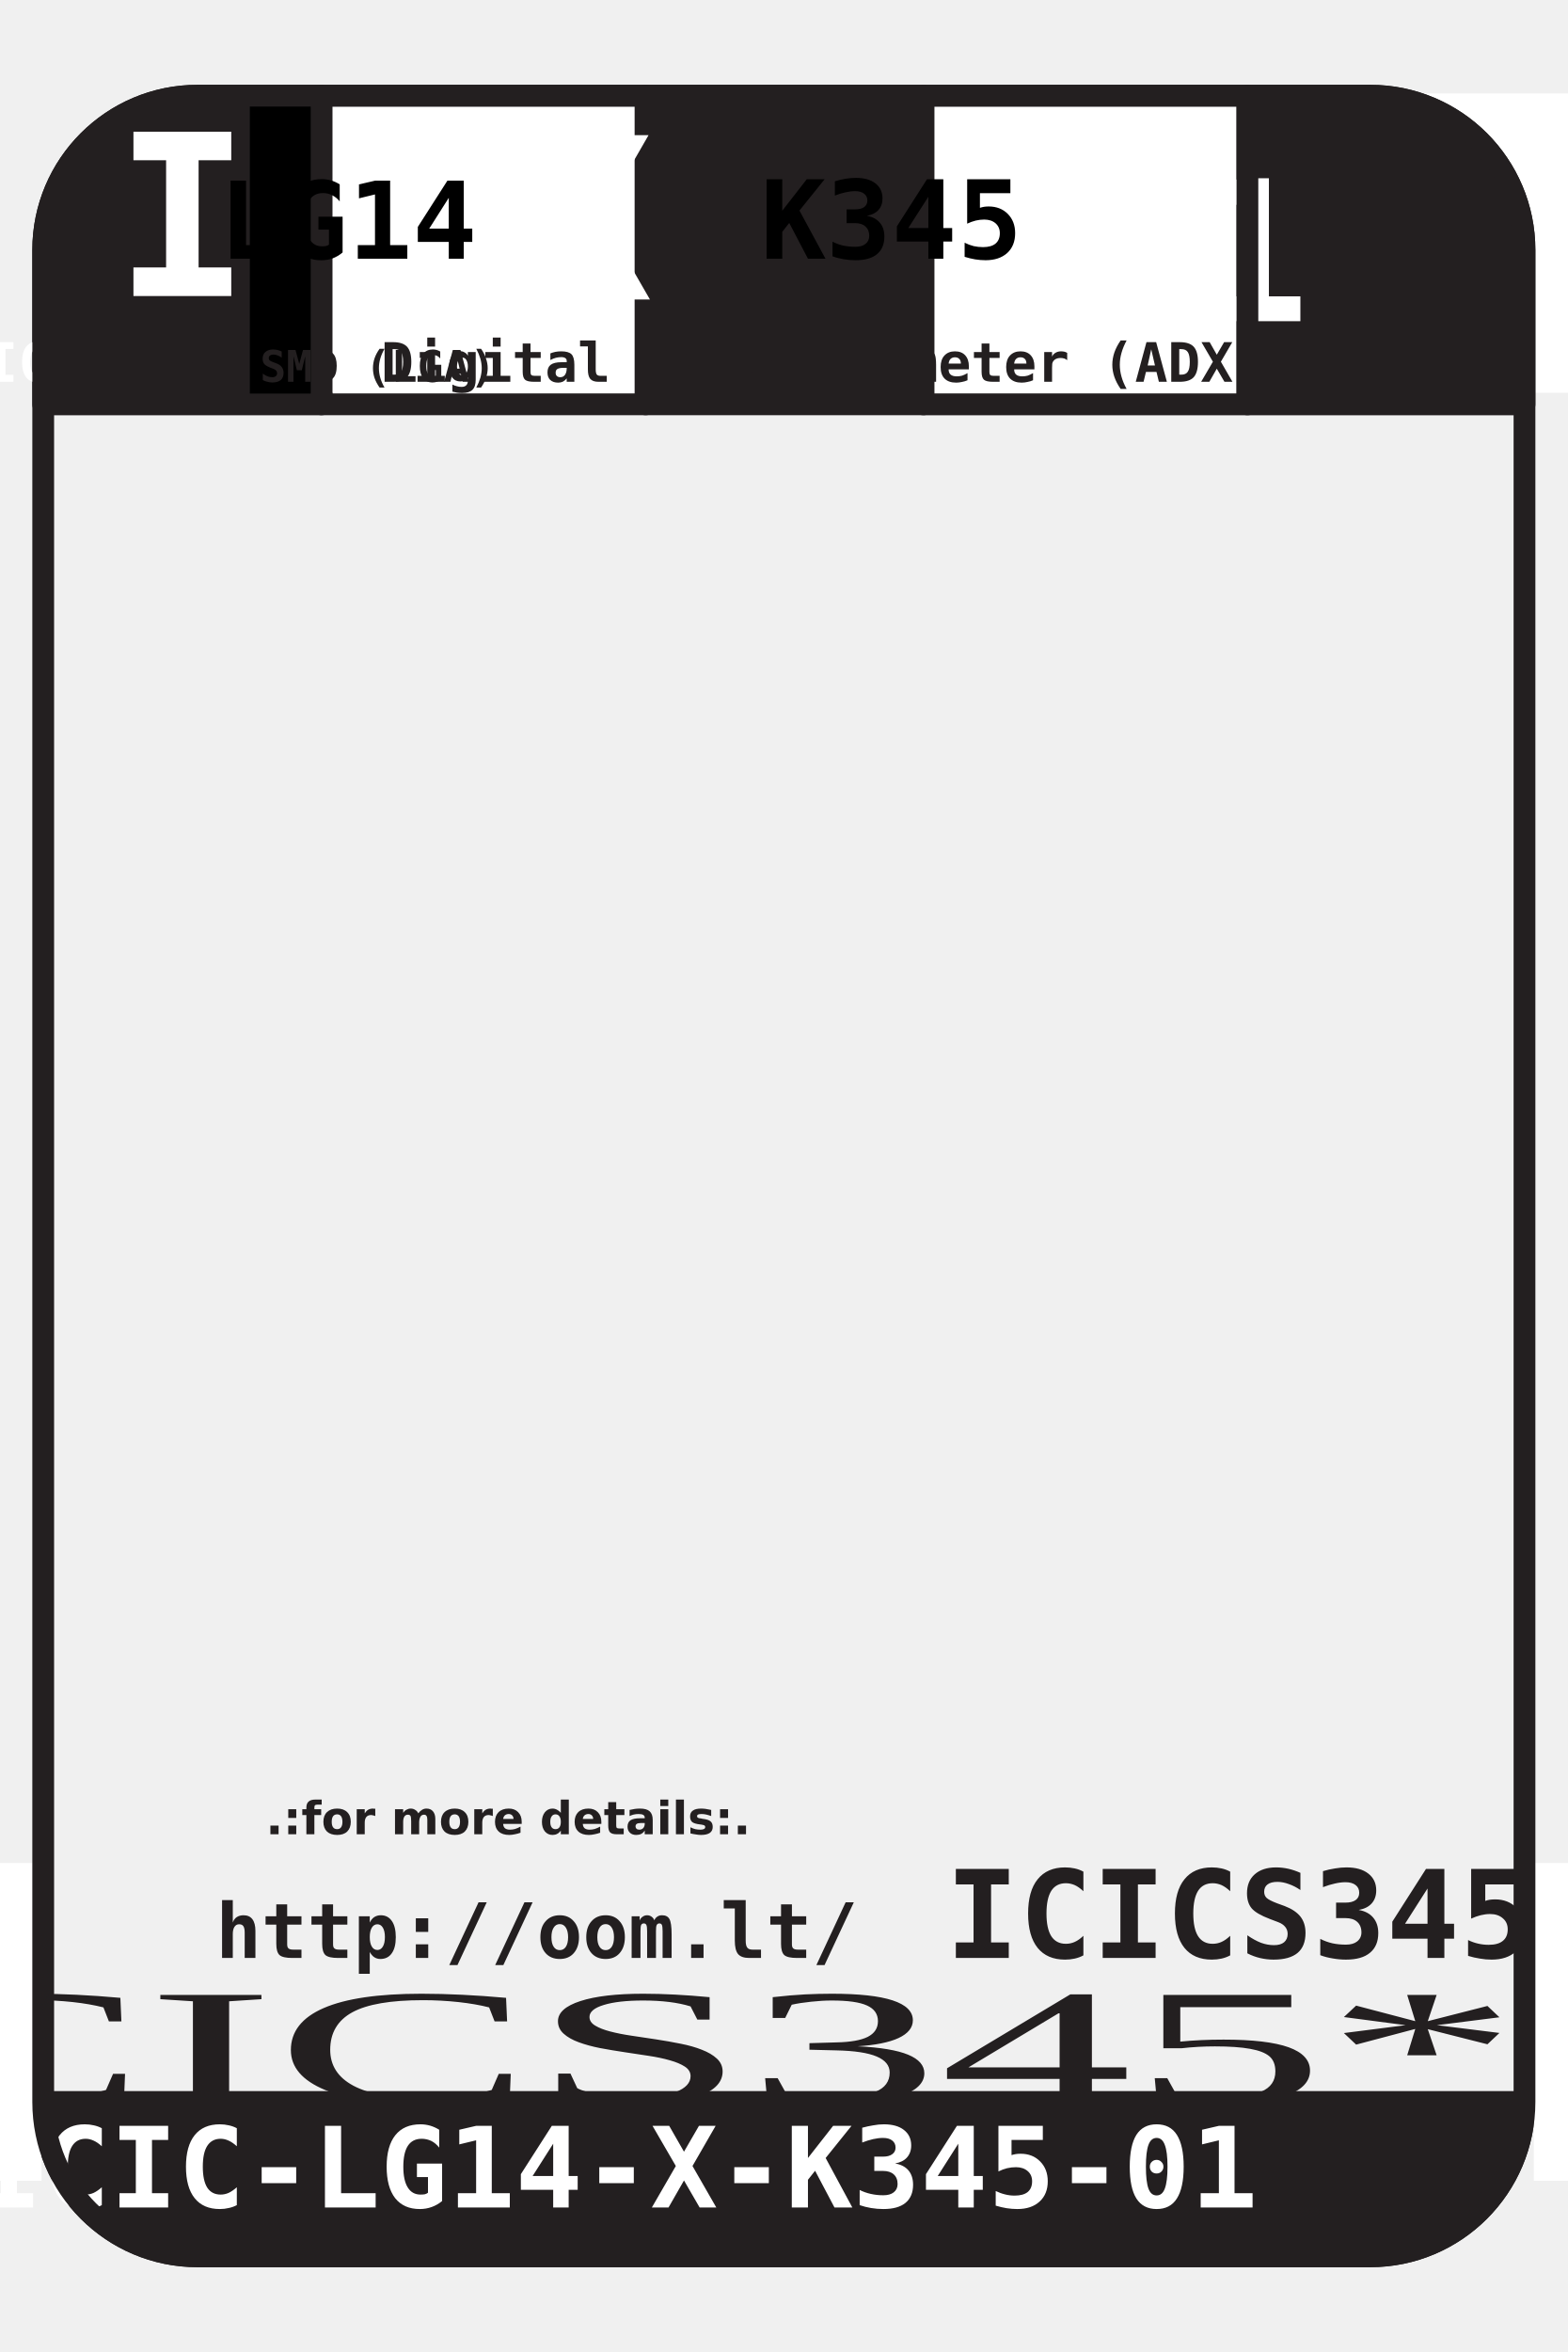
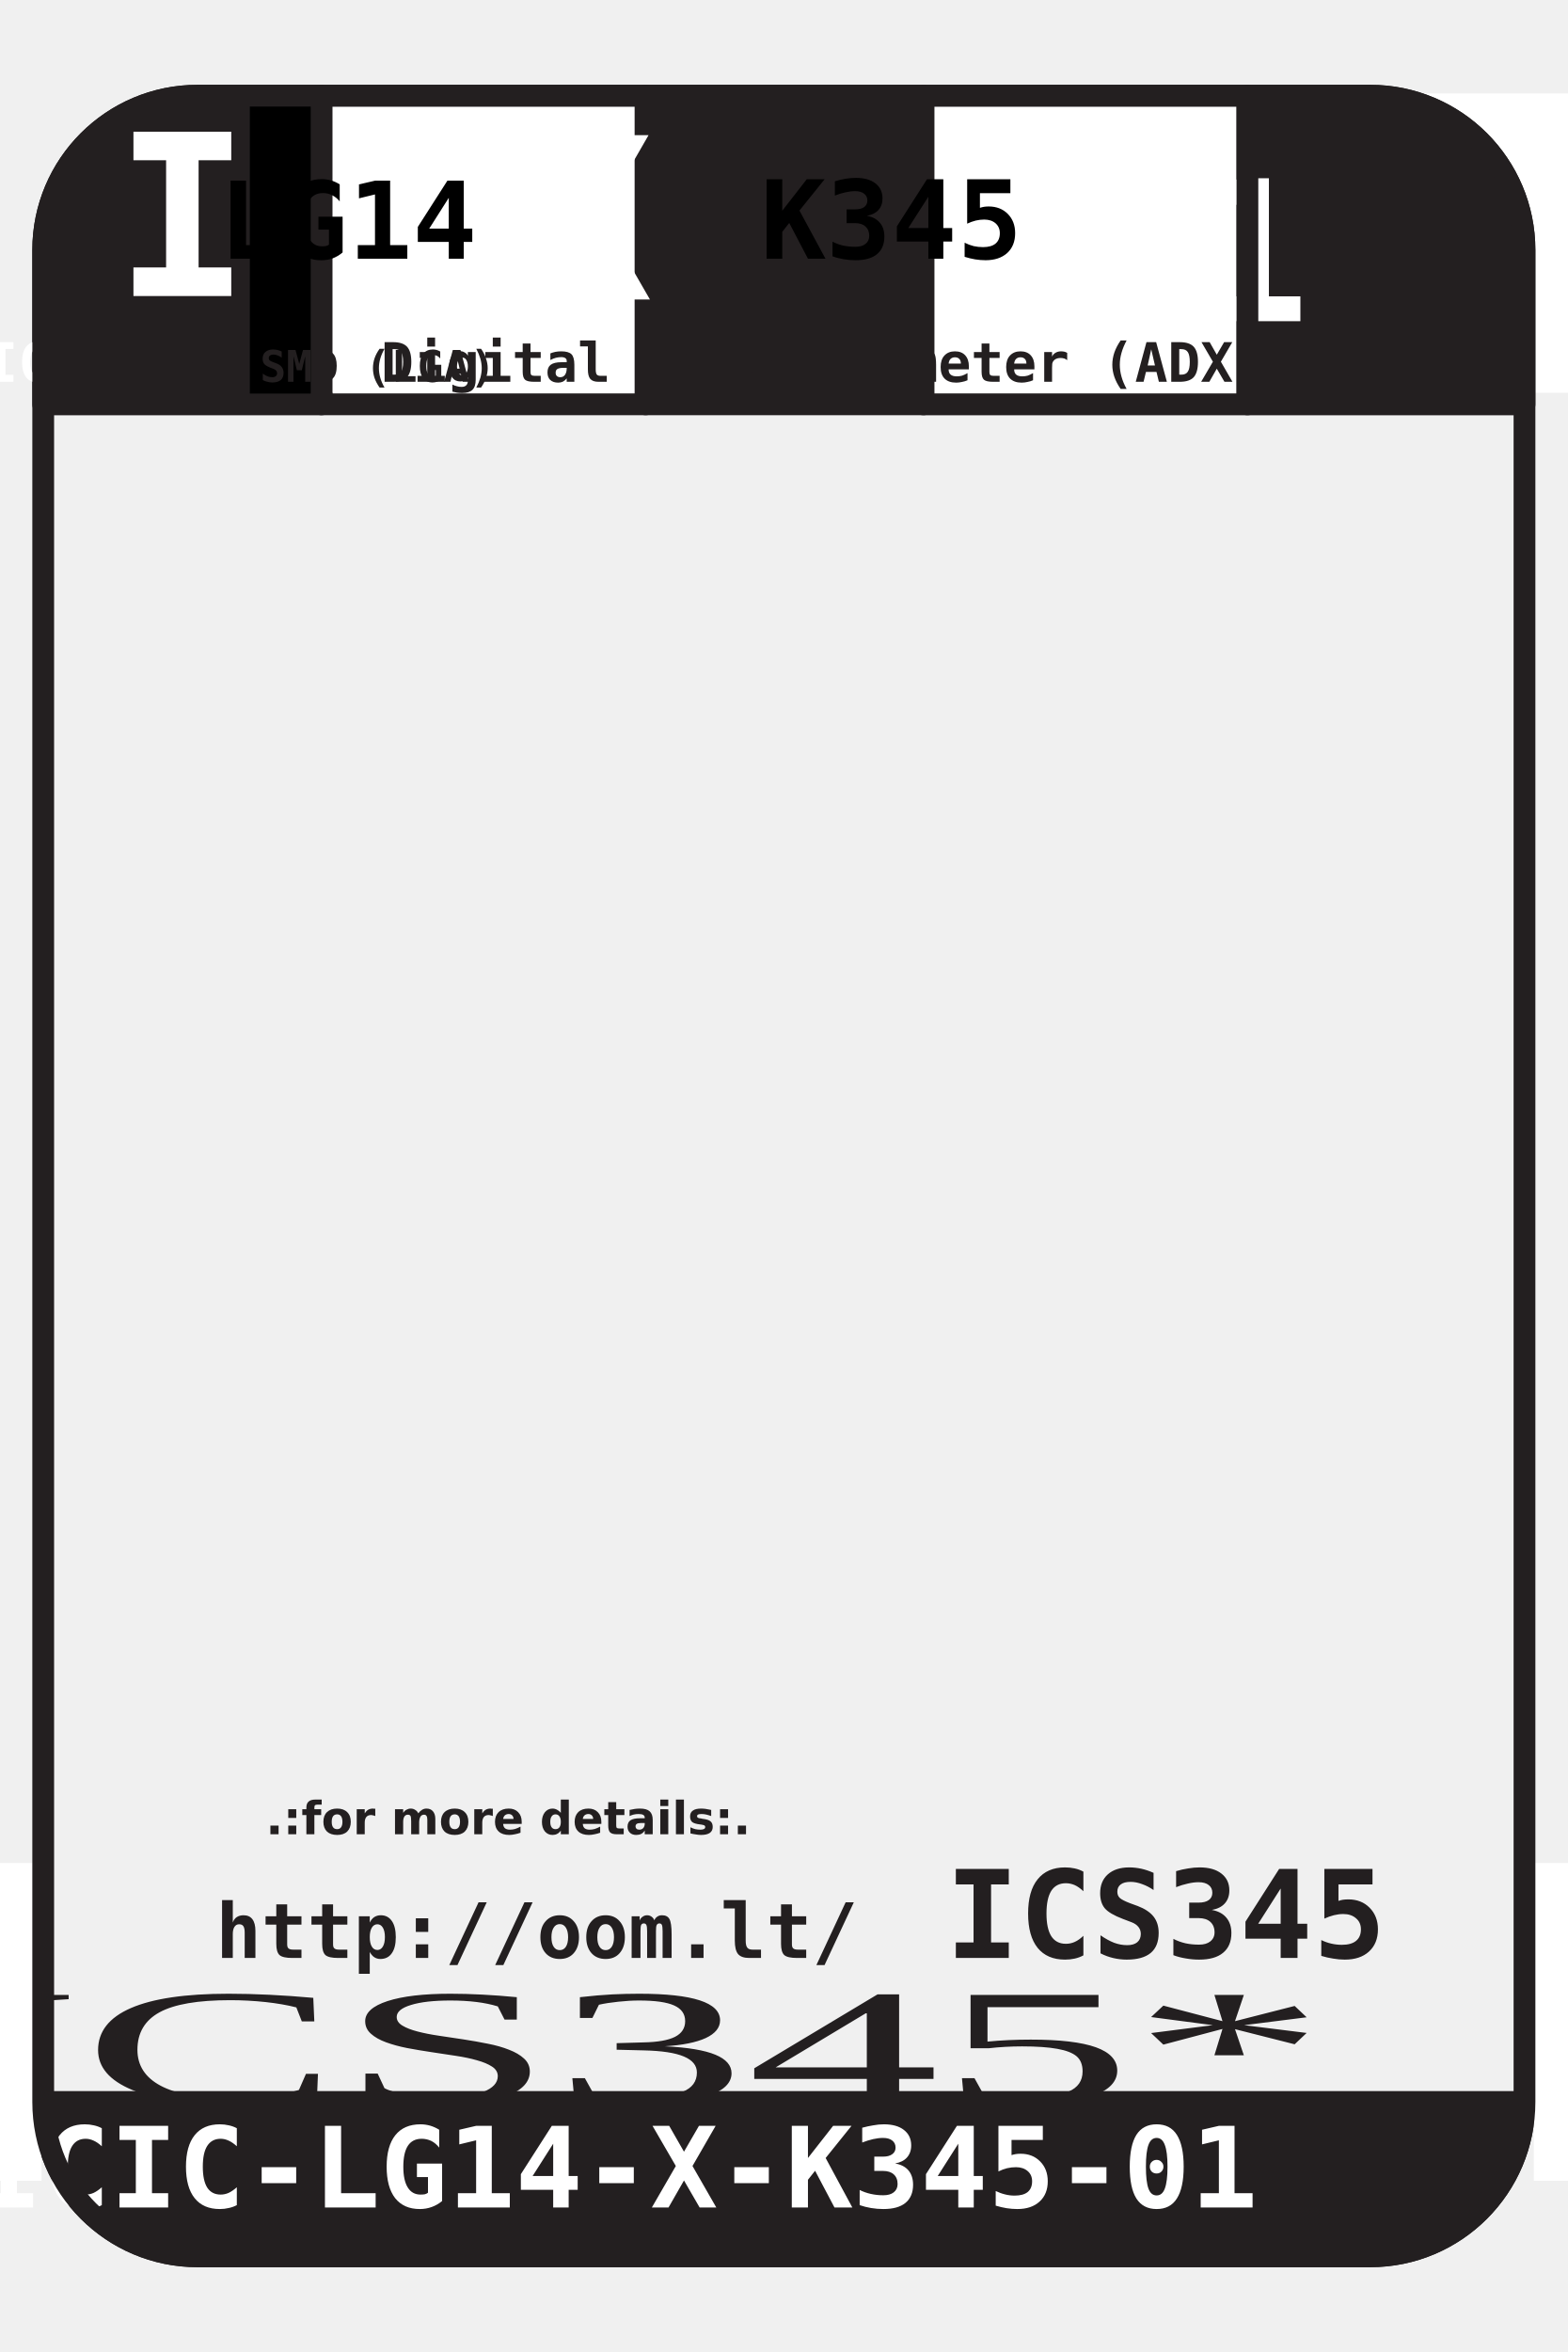
<svg xmlns="http://www.w3.org/2000/svg" xmlns:xlink="http://www.w3.org/1999/xlink" id="svg3419" version="1.1" width="180" height="270" xml:space="preserve">
  <defs id="defs3423" />
  <g id="g3427" transform="matrix(1.25,0,0,-1.25,0,270)">
    <path d="m 29.541,178.866 0,28.346 -11.4,0 c -7.826,0 -14.173,-6.347 -14.173,-14.173 l 0,-14.173 25.573,0 z" style="fill:#231f20;fill-opacity:1;fill-rule:evenodd;stroke:#231f20;stroke-width:2;stroke-linecap:round;stroke-linejoin:round;stroke-miterlimit:22.926;stroke-opacity:1;stroke-dasharray:none" id="path3593" />
    <text transform="scale(1,-1)" id="text3619" x="-214.58" y="-188.813" style="font-style:normal;font-variant:normal;font-weight:bold;font-stretch:normal;text-align:start;text-anchor:start;fill:#ffffff;font-family:DejaVu Sans Mono;-inkscape-font-specification:DejaVu Sans Mono Bold">
      <tspan style="font-size:20.706px;font-style:normal;font-variant:normal;font-weight:bold;font-stretch:normal;text-align:start;writing-mode:lr-tb;text-anchor:start;fill:#ffffff;fill-opacity:1;fill-rule:nonzero;stroke:none;font-family:DejaVu Sans Mono;-inkscape-font-specification:DejaVu Sans Mono Bold" x="10.522" y="-188.813" id="tspan3621">ICIC</tspan>
    </text>
    <rect style="fill:#000000;stroke:none" id="rect3047" width="7.294" height="27.486" x="22.949" y="-207.342" transform="scale(1,-1)" />
    <rect style="fill:#ffffff;stroke:none" id="rect3047-7" width="121.861" height="27.486" x="30.154" y="-207.415" transform="scale(1,-1)" />
    <text transform="scale(1,-1)" id="text3439" x="71.998" y="-326.037" style="text-align:center;text-anchor:middle">
      <tspan style="font-size:6px;font-variant:normal;font-weight:bold;text-align:center;writing-mode:lr-tb;text-anchor:middle;fill:#231f20;fill-opacity:1;fill-rule:nonzero;stroke:none;font-family:Helvetica LT;-inkscape-font-specification:Helvetica LT Bold" id="tspan3441" y="-326.037" x="71.998" />
    </text>
    <text transform="matrix(1,0,0,-1,54.1817,47.5475)" id="text3443" x="17.943" y="0" style="text-anchor:middle;text-align:center">
      <tspan style="font-size:4.201px;font-variant:normal;font-weight:bold;writing-mode:lr-tb;fill:#231f20;fill-opacity:1;fill-rule:nonzero;stroke:none;font-family:DejaVu Sans;-inkscape-font-specification:DejaVu Sans Bold;text-anchor:middle;text-align:center;font-style:normal;font-stretch:normal" x="0" y="0" id="tspan3445">.:for more details:.</tspan>
    </text>
    <text transform="scale(1,-1)" id="text3447" x="56.807" y="-36.191" style="text-align:center;text-anchor:middle">
      <tspan style="font-size:7.001px;font-style:normal;font-variant:normal;font-weight:bold;font-stretch:normal;text-align:center;writing-mode:lr-tb;text-anchor:middle;fill:#231f20;fill-opacity:1;fill-rule:nonzero;stroke:none;font-family:DejaVu Sans Mono;-inkscape-font-specification:DejaVu Sans Mono Bold" x="56.807" y="-36.191" id="tspan3449">http://oom.lt/</tspan>
    </text>
    <text transform="scale(1,-1)" id="text3451" x="86.863" y="-36.191" style="text-align:start;text-anchor:start">
-       <tspan style="font-size:11.202px;font-variant:normal;font-weight:bold;text-align:start;writing-mode:lr-tb;text-anchor:start;fill:#231f20;fill-opacity:1;fill-rule:nonzero;stroke:none;font-family:DejaVu Sans Mono;-inkscape-font-specification:DejaVu Sans Mono Bold;font-style:normal;font-stretch:normal" x="86.863" y="-36.191" id="tspan3453">ICICS345</tspan>
+       <tspan style="font-size:11.202px;font-variant:normal;font-weight:bold;text-align:start;writing-mode:lr-tb;text-anchor:start;fill:#231f20;fill-opacity:1;fill-rule:nonzero;stroke:none;font-family:DejaVu Sans Mono;-inkscape-font-specification:DejaVu Sans Mono Bold;font-style:normal;font-stretch:normal" x="86.863" y="-36.191" id="tspan3453">ICS345</tspan>
    </text>
    <text transform="scale(1.531524,-0.6529443)" id="text3455" x="47.025" y="-35.078" style="font-size:23.13px;text-align:center;text-anchor:middle">
-       <tspan style="font-size:23.13px;font-variant:normal;font-weight:normal;text-align:center;writing-mode:lr-tb;text-anchor:middle;fill:#231f20;fill-opacity:1;fill-rule:nonzero;stroke:none;font-family:Free 3 of 9 Extended;-inkscape-font-specification:Free3of9Extended" x="47.025" y="-35.078" id="tspan3457">*ICICS345*</tspan>
+       <tspan style="font-size:23.13px;font-variant:normal;font-weight:normal;text-align:center;writing-mode:lr-tb;text-anchor:middle;fill:#231f20;fill-opacity:1;fill-rule:nonzero;stroke:none;font-family:Free 3 of 9 Extended;-inkscape-font-specification:Free3of9Extended" x="47.025" y="-35.078" id="tspan3457">*ICS345*</tspan>
    </text>
    <path d="m 140.031,193.039 c 0,7.826 -6.347,14.173 -14.173,14.173 l -11.277,0 0,-28.346 25.451,0 0,14.173 z" style="fill:#231f20;fill-opacity:1;fill-rule:evenodd;stroke:#231f20;stroke-width:2;stroke-linecap:round;stroke-linejoin:round;stroke-miterlimit:22.926;stroke-opacity:1;stroke-dasharray:none" id="path3595" />
    <path d="m 59.305,207.213 25.512,0 0,-28.346 -25.512,0 0,28.346 z" style="fill:#231f20;fill-opacity:1;fill-rule:evenodd;stroke:#231f20;stroke-width:2;stroke-linecap:round;stroke-linejoin:round;stroke-miterlimit:22.926;stroke-opacity:1;stroke-dasharray:none" id="path3597" />
    <text transform="scale(1,-1)" id="text3603" x="127.539" y="-186.501" style="font-style:normal;font-variant:normal;font-weight:bold;font-stretch:normal;text-align:center;text-anchor:middle;fill:#ffffff;font-family:DejaVu Sans Mono;-inkscape-font-specification:DejaVu Sans Mono Bold">
      <tspan style="font-size:18px;font-style:normal;font-variant:normal;font-weight:bold;font-stretch:normal;text-align:center;writing-mode:lr-tb;text-anchor:middle;fill:#ffffff;fill-opacity:1;fill-rule:nonzero;stroke:none;font-family:DejaVu Sans Mono;-inkscape-font-specification:DejaVu Sans Mono Bold" x="127.539" y="-186.501" id="tspan3605">01</tspan>
    </text>
    <path d="m 29.541,207.213 29.764,0 0,-28.346 -29.764,0 0,28.346 z" style="fill:none;stroke:#231f20;stroke-width:2;stroke-linecap:round;stroke-linejoin:round;stroke-miterlimit:22.926;stroke-opacity:1;stroke-dasharray:none" id="path3607" />
    <path d="m 84.817,207.212 29.764,0 0,-28.346 -29.764,0 0,28.346 z" style="fill:none;stroke:#231f20;stroke-width:2;stroke-linecap:round;stroke-linejoin:round;stroke-miterlimit:22.926;stroke-opacity:1;stroke-dasharray:none" id="path3609" />
    <text transform="scale(1,-1)" id="text3611" x="44.674" y="-192.239" style="font-size:8.444px;font-style:normal;font-variant:normal;font-weight:bold;font-stretch:normal;text-align:center;text-anchor:middle;fill:#000000;font-family:DejaVu Sans Mono;-inkscape-font-specification:DejaVu Sans Mono Bold">
      <tspan style="font-size:9.851px;font-style:normal;font-variant:normal;font-weight:bold;font-stretch:normal;text-align:center;writing-mode:lr-tb;text-anchor:middle;fill:#000000;fill-opacity:1;fill-rule:nonzero;stroke:none;font-family:DejaVu Sans Mono;-inkscape-font-specification:DejaVu Sans Mono Bold" x="44.674" y="-192.239" id="tspan3613">LG14</tspan>
    </text>
    <text transform="scale(1,-1)" id="text3615" x="99.941" y="-192.241" style="font-style:normal;font-variant:normal;font-weight:bold;font-stretch:normal;text-align:center;text-anchor:middle;fill:#000000;font-family:DejaVu Sans Mono;-inkscape-font-specification:DejaVu Sans Mono Bold">
      <tspan style="font-size:10px;font-style:normal;font-variant:normal;font-weight:bold;font-stretch:normal;text-align:center;writing-mode:lr-tb;text-anchor:middle;fill:#000000;fill-opacity:1;fill-rule:nonzero;stroke:none;font-family:DejaVu Sans Mono;-inkscape-font-specification:DejaVu Sans Mono Bold" x="99.941" y="-192.241" id="tspan3617">K345</tspan>
    </text>
    <text transform="scale(1,-1)" id="text3623" x="71.95" y="-180.937" style="font-style:normal;font-variant:normal;font-weight:bold;font-stretch:normal;text-align:center;text-anchor:middle;fill:#ffffff;font-family:DejaVu Sans Mono;-inkscape-font-specification:DejaVu Sans Mono Bold">
      <tspan style="font-size:5px;font-style:normal;font-variant:normal;font-weight:bold;font-stretch:normal;text-align:center;writing-mode:lr-tb;text-anchor:middle;fill:#ffffff;fill-opacity:1;fill-rule:nonzero;stroke:none;font-family:DejaVu Sans Mono;-inkscape-font-specification:DejaVu Sans Mono Bold" x="71.95" y="-180.937" id="tspan3625" />
    </text>
    <text transform="scale(1,-1)" id="text3631" x="44.348" y="-180.937" style="font-style:normal;font-variant:normal;font-weight:bold;font-stretch:normal;text-align:center;text-anchor:middle;font-family:DejaVu Sans Mono;-inkscape-font-specification:DejaVu Sans Mono Bold">
      <tspan style="font-size:4px;font-style:normal;font-variant:normal;font-weight:bold;font-stretch:normal;text-align:center;writing-mode:lr-tb;text-anchor:middle;fill:#231f20;fill-opacity:1;fill-rule:nonzero;stroke:none;font-family:DejaVu Sans Mono;-inkscape-font-specification:DejaVu Sans Mono Bold" x="44.348" y="-180.937" id="tspan3633">14 Pin SMD (LGA)</tspan>
    </text>
    <text transform="scale(1,-1)" id="text3627" x="76.459" y="-188.494" style="font-style:normal;font-variant:normal;font-weight:bold;font-stretch:normal;text-align:center;text-anchor:middle;fill:#ffffff;font-family:DejaVu Sans Mono;-inkscape-font-specification:DejaVu Sans Mono Bold">
      <tspan style="font-size:20.706px;font-style:normal;font-variant:normal;font-weight:bold;font-stretch:normal;text-align:center;writing-mode:lr-tb;text-anchor:middle;fill:#ffffff;fill-opacity:1;fill-rule:nonzero;stroke:none;font-family:DejaVu Sans Mono;-inkscape-font-specification:DejaVu Sans Mono Bold" x="71.808" y="-188.494" id="tspan3629">X</tspan>
    </text>
    <text transform="scale(1,-1)" id="text3635" x="99.728" y="-180.937" style="font-style:normal;font-variant:normal;font-weight:bold;font-stretch:normal;text-align:center;text-anchor:middle;font-family:DejaVu Sans Mono;-inkscape-font-specification:DejaVu Sans Mono Bold">
      <tspan style="font-size:5px;font-style:normal;font-variant:normal;font-weight:bold;font-stretch:normal;text-align:center;writing-mode:lr-tb;text-anchor:middle;fill:#231f20;fill-opacity:1;fill-rule:nonzero;stroke:none;font-family:DejaVu Sans Mono;-inkscape-font-specification:DejaVu Sans Mono Bold" x="99.728" y="-180.937" id="tspan3637">Digital Accelerometer (ADXL345)</tspan>
    </text>
    <path d="m 3.969,22.961 136.063,0" style="fill:none;stroke:#231f20;stroke-opacity:1;stroke-width:0.216;stroke-linecap:butt;stroke-linejoin:miter;stroke-miterlimit:22.926;stroke-dasharray:none" id="path3639" />
    <path d="m 3.969,22.961 136.063,0 0,0 c 0,-7.826 -6.347,-14.173 -14.173,-14.173 l -107.717,0 c -7.826,0 -14.173,6.347 -14.173,14.173 z" style="fill:#231f20;fill-opacity:1;fill-rule:evenodd;stroke:#231f20;stroke-opacity:1;stroke-width:2;stroke-linecap:round;stroke-linejoin:round;stroke-miterlimit:22.926;stroke-dasharray:none" id="path3641" />
    <text transform="scale(1,-1)" id="text3643" x="72.138" y="-13.271" style="font-size:10.302px;text-align:center;text-anchor:middle;-inkscape-font-specification:DejaVu Sans Mono Bold;font-family:DejaVu Sans Mono;font-weight:bold;font-style:normal;font-stretch:normal;font-variant:normal">
      <tspan style="font-size:10.302px;font-variant:normal;font-weight:bold;text-align:center;writing-mode:lr-tb;text-anchor:middle;fill:#ffffff;fill-opacity:1;fill-rule:nonzero;stroke:none;font-family:DejaVu Sans Mono;-inkscape-font-specification:DejaVu Sans Mono Bold;font-style:normal;font-stretch:normal" x="72.138" y="-13.271" id="tspan3645">ICIC-LG14-X-K345-01</tspan>
    </text>
    <text xml:space="preserve" style="font-size:40px;font-style:normal;font-weight:bold;text-align:center;line-height:125%;letter-spacing:0px;word-spacing:0px;text-anchor:middle;fill:#000000;fill-opacity:1;stroke:none;font-family:DejaVu Sans Mono;-inkscape-font-specification:DejaVu Sans Mono Bold;font-stretch:normal;font-variant:normal" x="-21.572" y="54.974" id="text3647" transform="matrix(0.8,0,0,-0.8,0,216)">
      <tspan id="tspan3649" x="-16.025" y="54.974"> </tspan>
    </text>
    <text transform="scale(1,-1)" id="text3599" x="16.703" y="-180.937" style="font-style:normal;font-variant:normal;font-weight:bold;font-stretch:normal;text-align:center;text-anchor:middle;fill:#ffffff;font-family:DejaVu Sans Mono;-inkscape-font-specification:DejaVu Sans Mono Bold">
      <tspan style="font-size:5px;font-style:normal;font-variant:normal;font-weight:bold;font-stretch:normal;text-align:center;writing-mode:lr-tb;text-anchor:middle;fill:#ffffff;fill-opacity:1;fill-rule:nonzero;stroke:none;font-family:DejaVu Sans Mono;-inkscape-font-specification:DejaVu Sans Mono Bold" x="16.703" y="-180.937" id="tspan3601">ICIC</tspan>
    </text>
    <flowRoot xml:space="preserve" id="flowRoot3090" style="fill:black;stroke:none;stroke-opacity:1;stroke-width:1px;stroke-linejoin:miter;stroke-linecap:butt;fill-opacity:1;font-family:Sans;font-style:normal;font-weight:bold;font-size:40px;line-height:125%;letter-spacing:0px;word-spacing:0px;-inkscape-font-specification:Sans Bold;text-anchor:middle;text-align:center">
      <flowRegion id="flowRegion3092">
        <rect id="rect3094" width="148.102" height="83.168" x="-110.743" y="91.211" />
      </flowRegion>
      <flowPara id="flowPara3096" />
    </flowRoot>
    <flowRoot xml:space="preserve" id="flowRoot3098" style="font-size:40px;font-style:normal;font-weight:bold;text-align:center;line-height:125%;letter-spacing:0px;word-spacing:0px;text-anchor:middle;fill:#000000;fill-opacity:1;stroke:none;font-family:Sans;-inkscape-font-specification:Sans Bold" transform="matrix(0.8,0,0,-0.8,151.5875,255.685)">
      <flowRegion id="flowRegion3100">
        <rect id="rect3102" width="153.439" height="75.607" x="-176.121" y="101.885" />
      </flowRegion>
      <flowPara id="flowPara3104" style="font-size:16px;font-style:normal;font-variant:normal;font-weight:bold;font-stretch:normal;font-family:DejaVu Sans;-inkscape-font-specification:DejaVu Sans Bold">14 Pin SMD (LGA) Digital Accelerometer (ADXL345)</flowPara>
    </flowRoot>
    <rect style="fill:#ffffff;stroke:none" id="rect3106" width="4.654" height="29.184" x="140.889" y="-44.908" transform="scale(1,-1)" />
    <use x="0" y="0" xlink:href="#rect3106" id="use3119" transform="translate(-141.732,0)" width="180" height="270" />
    <path d="m 3.969,193.039 c 0,7.826 6.347,14.173 14.173,14.173 l 107.717,0 c 7.826,0 14.173,-6.347 14.173,-14.173 l 0,-170.079 c 0,-7.826 -6.347,-14.173 -14.173,-14.173 l -107.717,0 c -7.826,0 -14.173,6.347 -14.173,14.173 l 0,170.079 z" style="fill:none;stroke:#231f20;stroke-width:2;stroke-linecap:round;stroke-linejoin:round;stroke-miterlimit:22.926;stroke-opacity:1;stroke-dasharray:none" id="path3429" />
  </g>
</svg>
